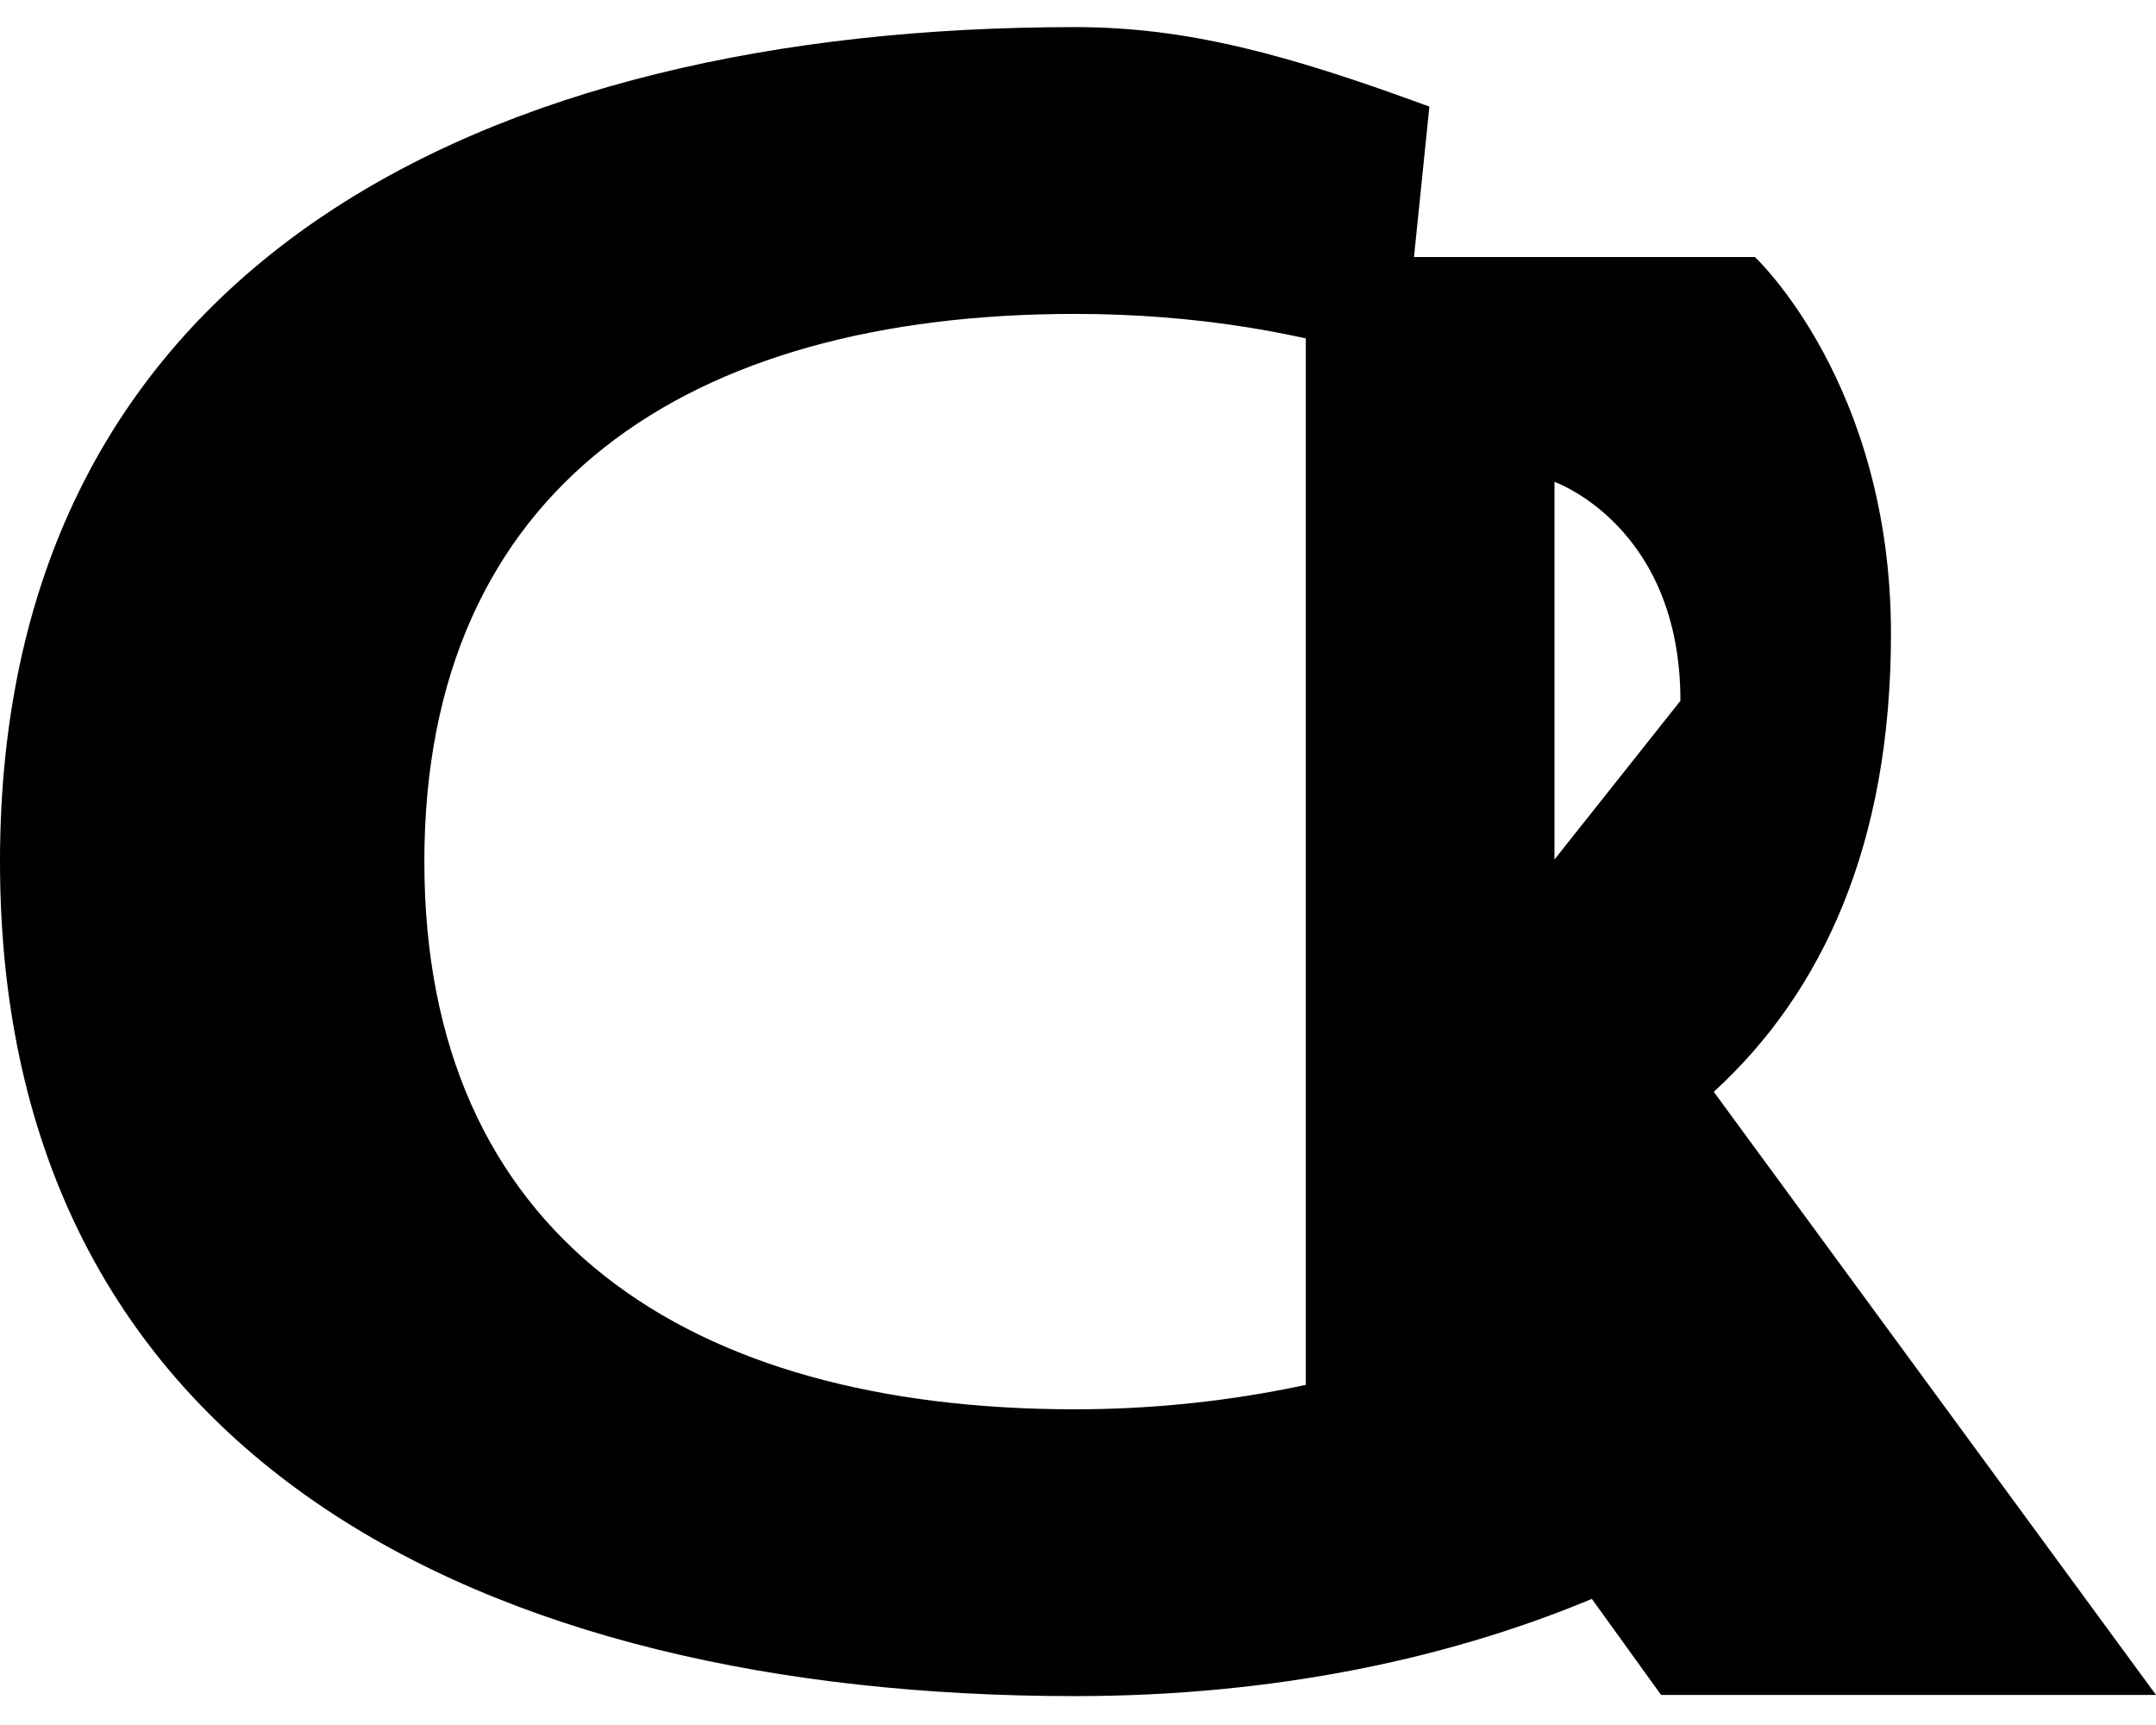
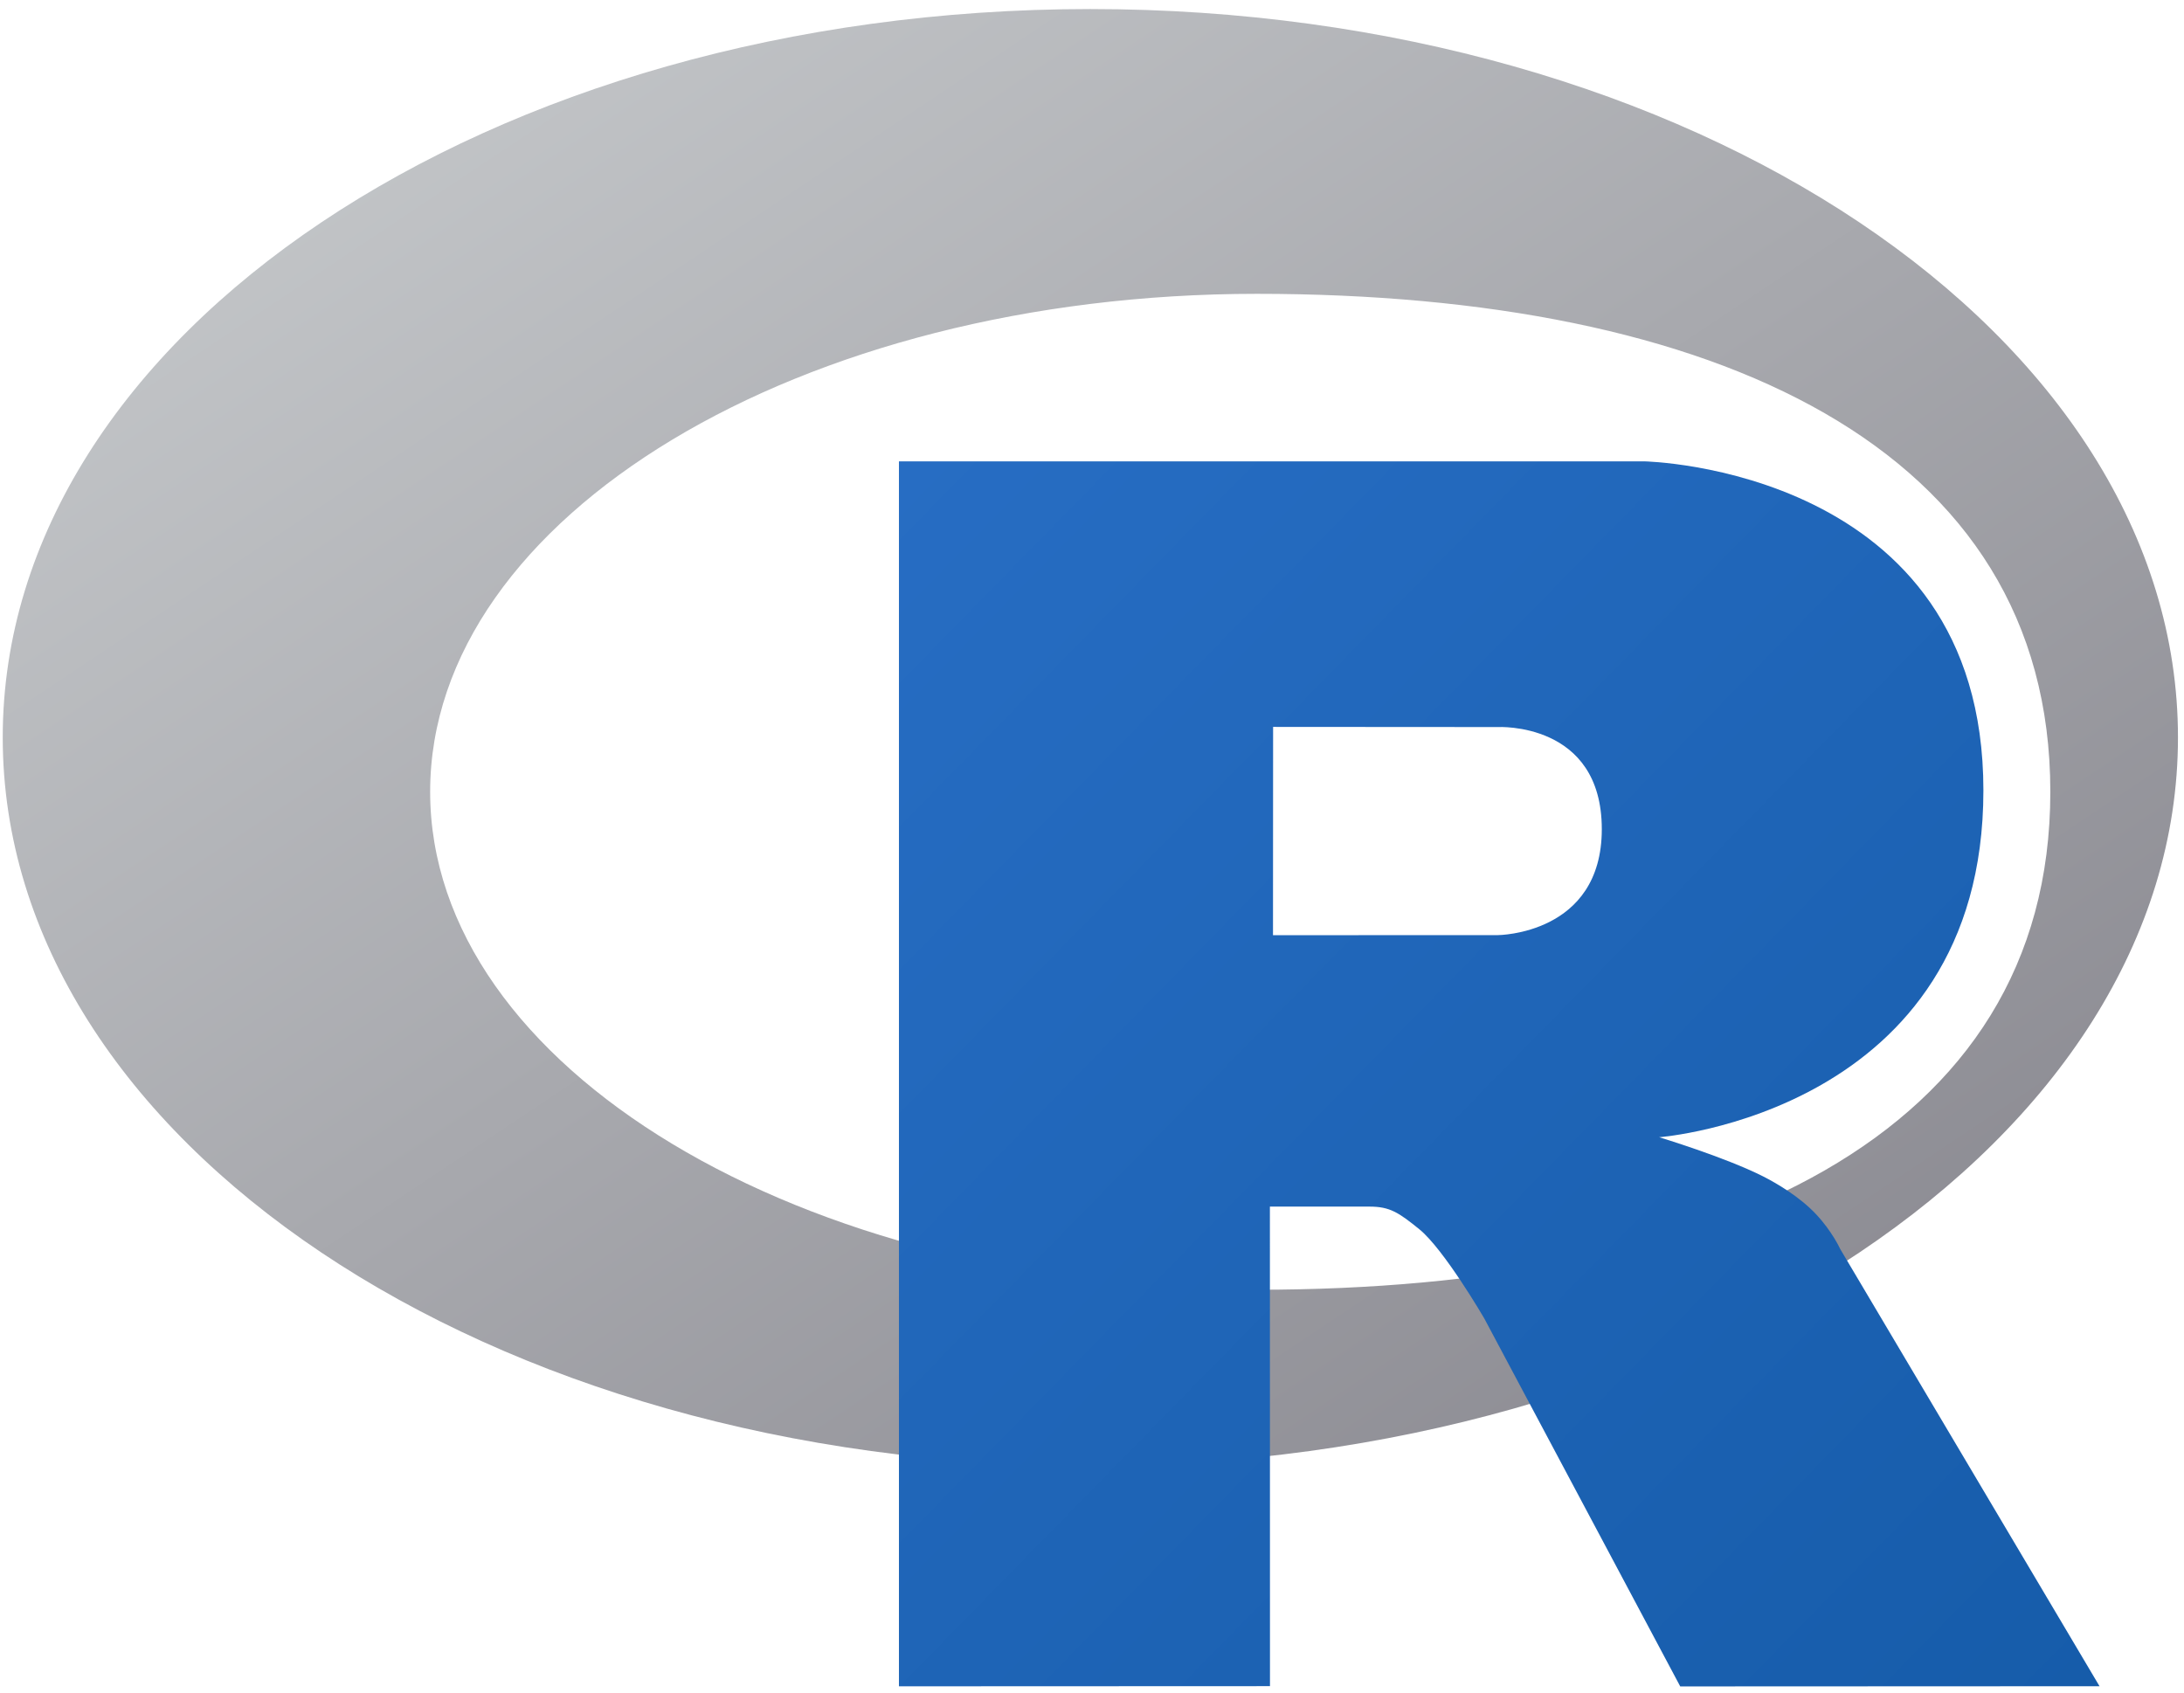
- <svg xmlns="http://www.w3.org/2000/svg" viewBox="0 0 724 561" width="20" height="16">
-   <path d="M361 0C161.8 0 0 80.5 0 280.2c0 199.7 161.8 280.2 361 280.2 66.3 0 127.7-12.4 180-35.4l-49.4-85.3c-36.4 14.8-82 24.4-130.6 24.4-130.3 0-218.5-58.4-218.5-183.9 0-125.5 88.2-183.9 218.5-183.9 40.8 0 78 6.4 110.1 17.3L480 26.7C432.4 9.2 398.8 0 361 0z" fill="currentColor" />
-   <path d="M522 279.5c0 67.5-26.3 107.3-72.5 130.3L557.8 560 724 560 575.5 357.5c36.4-33.3 59.5-83 59.5-153.8 0-84-45.7-126.5-45.7-126.5H438.5v427h83.5V152.7s42.3 14.8 42.3 73.5c0 0 0 0 0 0-.1.1 0 0 0 0z" fill="currentColor" />
+ <svg xmlns="http://www.w3.org/2000/svg" width="724" height="561">
+   <defs>
+     <linearGradient id="g" x1="0" x2="1" y1="0" y2="1" gradientUnits="objectBoundingBox" spreadMethod="pad">
+       <stop offset="0" stop-color="#cbced0" stop-opacity="1" />
+       <stop offset="1" stop-color="#84838b" stop-opacity="1" />
+     </linearGradient>
+     <linearGradient id="b" x1="0" x2="1" y1="0" y2="1" gradientUnits="objectBoundingBox" spreadMethod="pad">
+       <stop offset="0" stop-color="#276dc3" stop-opacity="1" />
+       <stop offset="1" stop-color="#165caa" stop-opacity="1" />
+     </linearGradient>
+   </defs>
+   <path d="M361.453,485.937 C162.329,485.937 0.906,377.828 0.906,244.469 C0.906,111.109 162.329,3.000 361.453,3.000 C560.578,3.000 722.000,111.109 722.000,244.469 C722.000,377.828 560.578,485.937 361.453,485.937 ZM416.641,97.406 C265.289,97.406 142.594,171.314 142.594,262.484 C142.594,353.654 265.289,427.562 416.641,427.562 C567.992,427.562 679.687,377.033 679.687,262.484 C679.687,147.971 567.992,97.406 416.641,97.406 Z" fill="url(#g)" fill-rule="evenodd" />
+   <path d="M550.000,377.000 C550.000,377.000 571.822,383.585 584.500,390.000 C588.899,392.226 596.510,396.668 602.000,402.500 C607.378,408.212 610.000,414.000 610.000,414.000 L696.000,559.000 L557.000,559.062 L492.000,437.000 C492.000,437.000 478.690,414.131 470.500,407.500 C463.668,401.969 460.755,400.000 454.000,400.000 C449.298,400.000 420.974,400.000 420.974,400.000 L421.000,558.974 L298.000,559.026 L298.000,152.938 L545.000,152.938 C545.000,152.938 657.500,154.967 657.500,262.000 C657.500,369.033 550.000,377.000 550.000,377.000 ZM496.500,241.024 L422.037,240.976 L422.000,310.026 L496.500,310.002 C496.500,310.002 531.000,309.895 531.000,274.877 C531.000,239.155 496.500,241.024 496.500,241.024 Z" fill="url(#b" fill-rule="evenodd" />
</svg>
